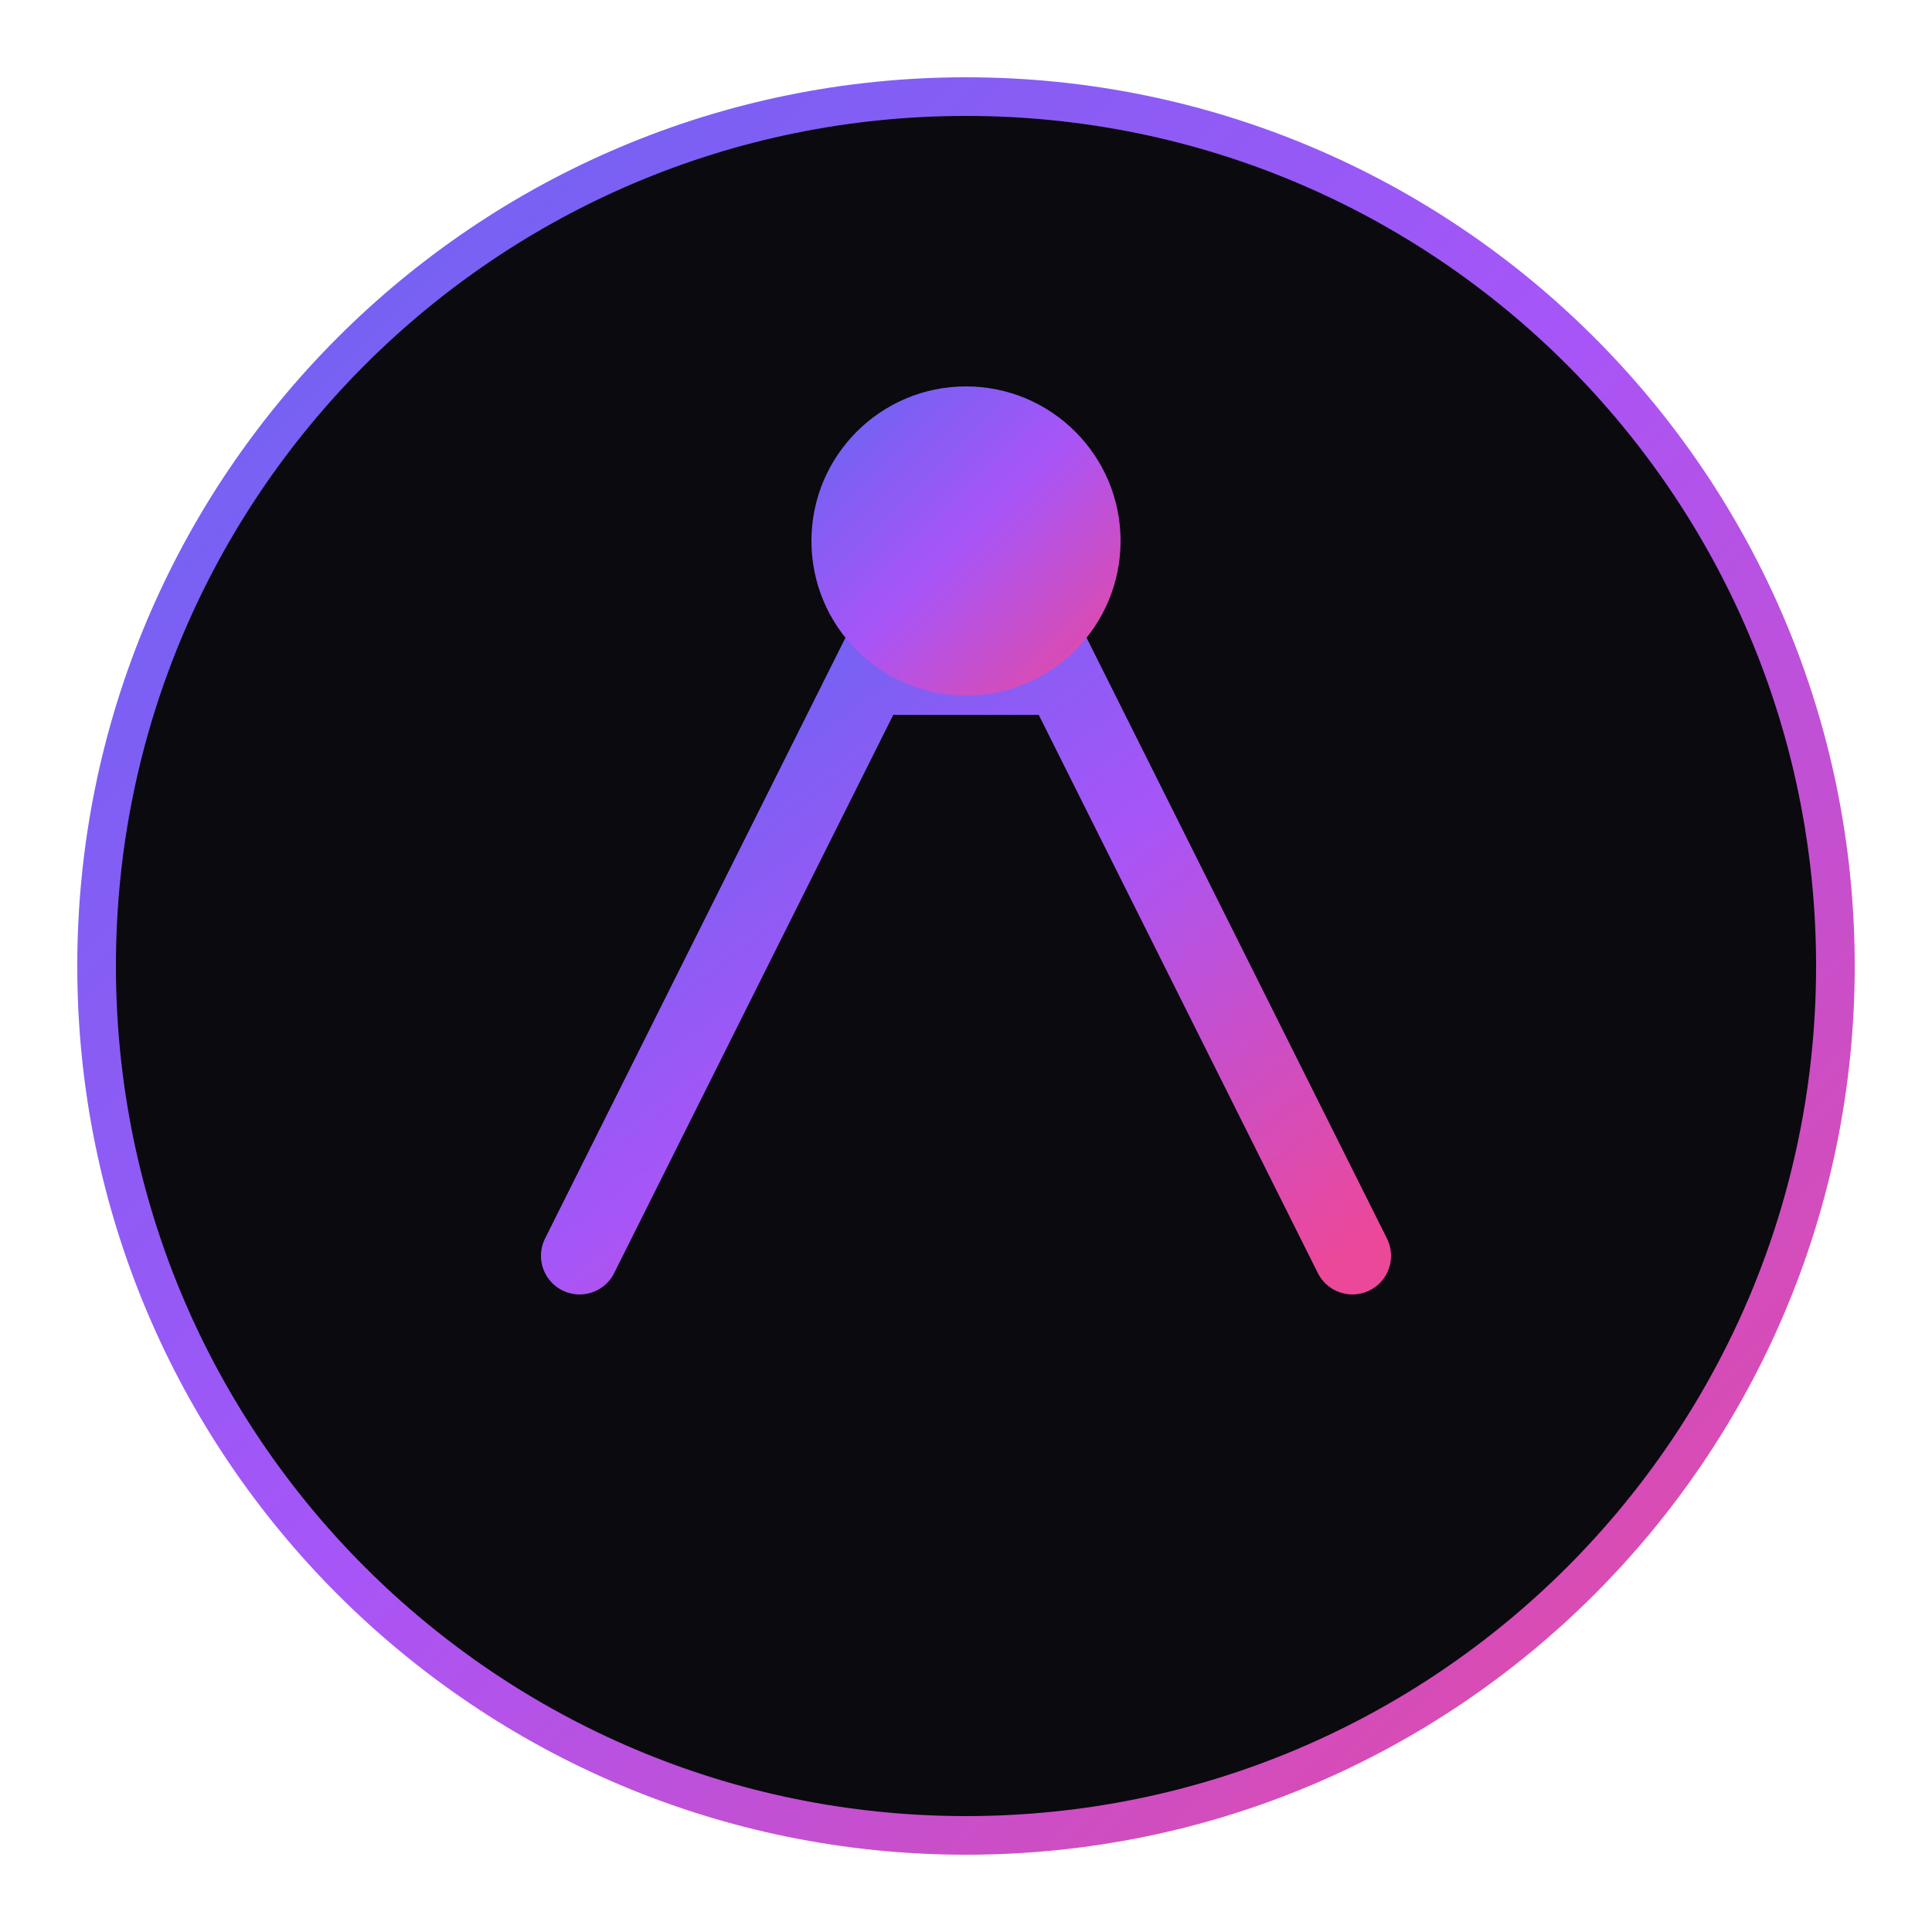
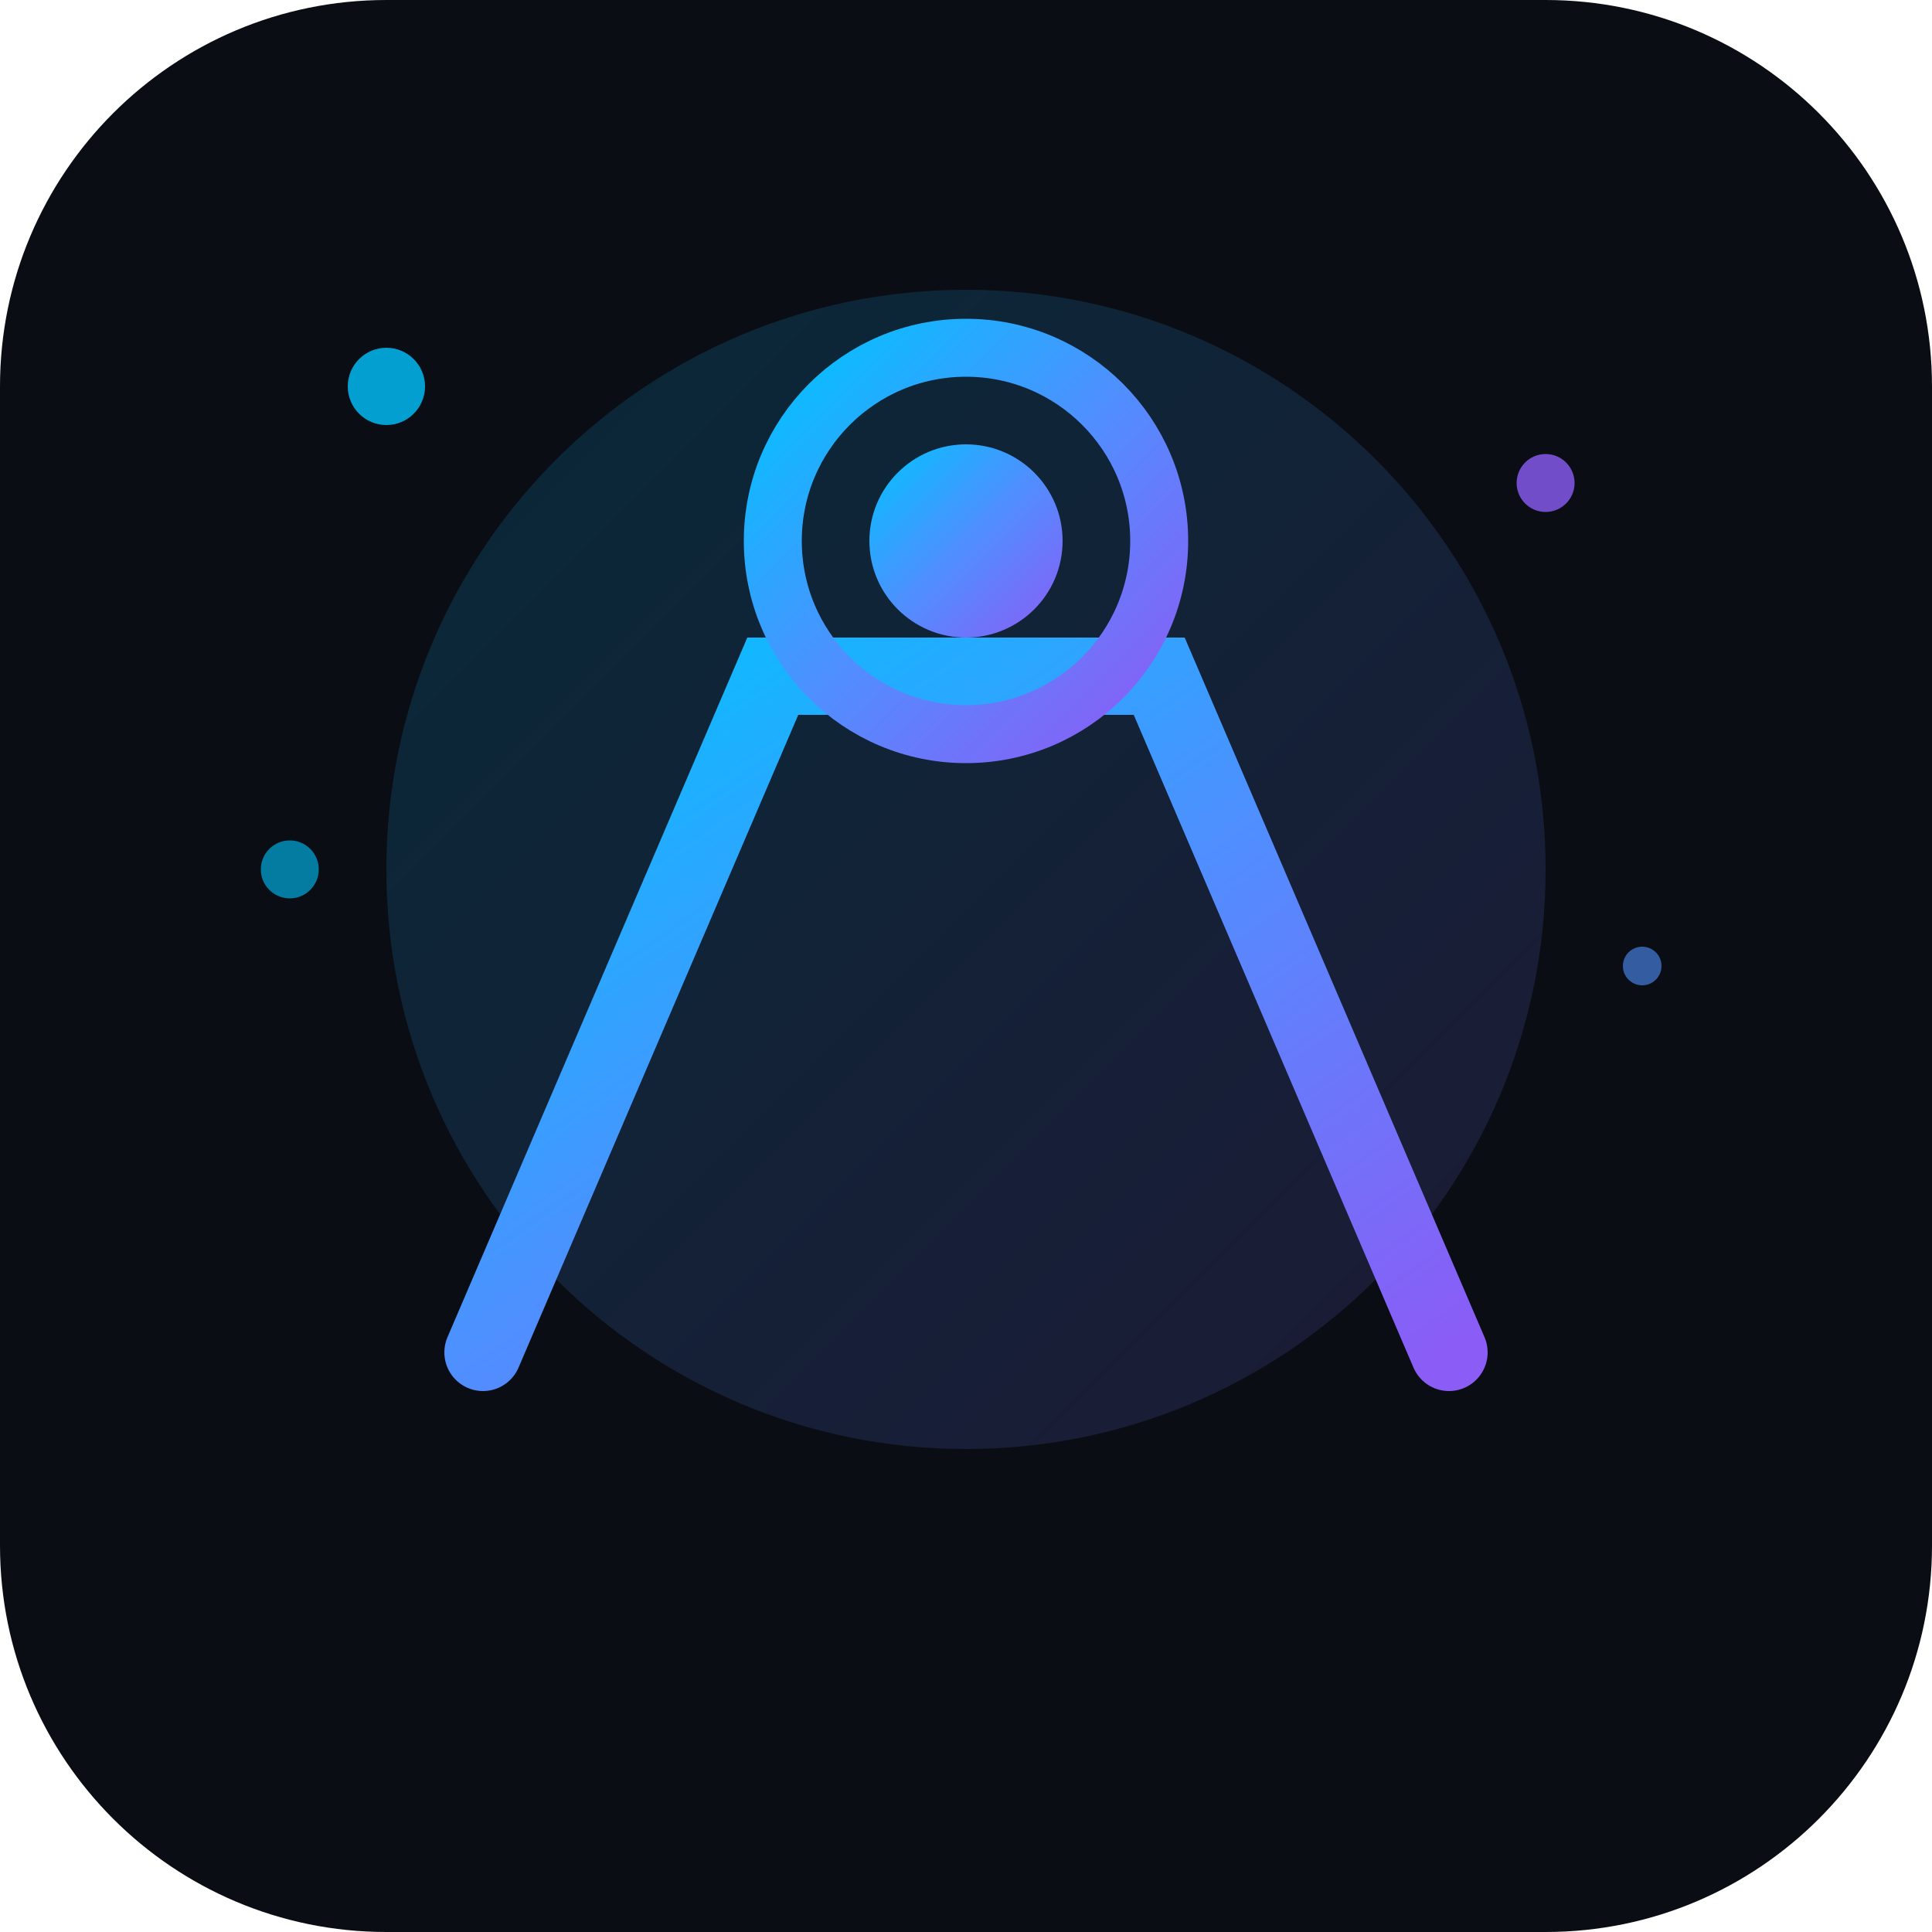
<svg xmlns="http://www.w3.org/2000/svg" viewBox="0 0 100 100" fill="none">
  <defs>
-     <linearGradient id="grad1" x1="0%" y1="0%" x2="100%" y2="100%">
-       <stop offset="0%" style="stop-color:#6366f1;stop-opacity:1" />
-       <stop offset="50%" style="stop-color:#a855f7;stop-opacity:1" />
-       <stop offset="100%" style="stop-color:#ec4899;stop-opacity:1" />
+     <linearGradient id="inorain-grad" x1="0%" y1="0%" x2="100%" y2="100%">
+       <stop offset="0%" style="stop-color:#00c3ff;stop-opacity:1" />
+       <stop offset="50%" style="stop-color:#4f8fff;stop-opacity:1" />
+       <stop offset="100%" style="stop-color:#8b5cf6;stop-opacity:1" />
+     </linearGradient>
+     <linearGradient id="glow-grad" x1="0%" y1="0%" x2="100%" y2="100%">
+       <stop offset="0%" style="stop-color:#00c3ff;stop-opacity:0.3" />
+       <stop offset="100%" style="stop-color:#8b5cf6;stop-opacity:0.3" />
    </linearGradient>
  </defs>
-   <circle cx="50" cy="50" r="45" fill="#0a0a0f" stroke="url(#grad1)" stroke-width="2" />
-   <path d="M30 65 L45 35 L55 35 L70 65" stroke="url(#grad1)" stroke-width="4" stroke-linecap="round" fill="none" />
-   <circle cx="50" cy="28" r="8" fill="url(#grad1)" />
-   <path d="M38 70 L62 70" stroke="url(#grad1)" stroke-width="4" stroke-linecap="round" />
+   <rect width="100" height="100" rx="20" fill="#0a0e14" />
+   <circle cx="50" cy="45" r="30" fill="url(#glow-grad)" opacity="0.5" />
+   <path d="M25 70 L40 35 L60 35 L75 70" stroke="url(#inorain-grad)" stroke-width="4" stroke-linecap="round" fill="none" />
+   <circle cx="50" cy="28" r="10" stroke="url(#inorain-grad)" stroke-width="3" fill="none" />
+   <circle cx="50" cy="28" r="5" fill="url(#inorain-grad)" />
+   <path d="M35 75 L65 75" stroke="url(#inorain-grad)" stroke-width="4" stroke-linecap="round" />
+   <circle cx="20" cy="20" r="2" fill="#00c3ff" opacity="0.8" />
+   <circle cx="80" cy="25" r="1.5" fill="#8b5cf6" opacity="0.8" />
+   <circle cx="85" cy="50" r="1" fill="#4f8fff" opacity="0.6" />
+   <circle cx="15" cy="45" r="1.5" fill="#00c3ff" opacity="0.6" />
</svg>
